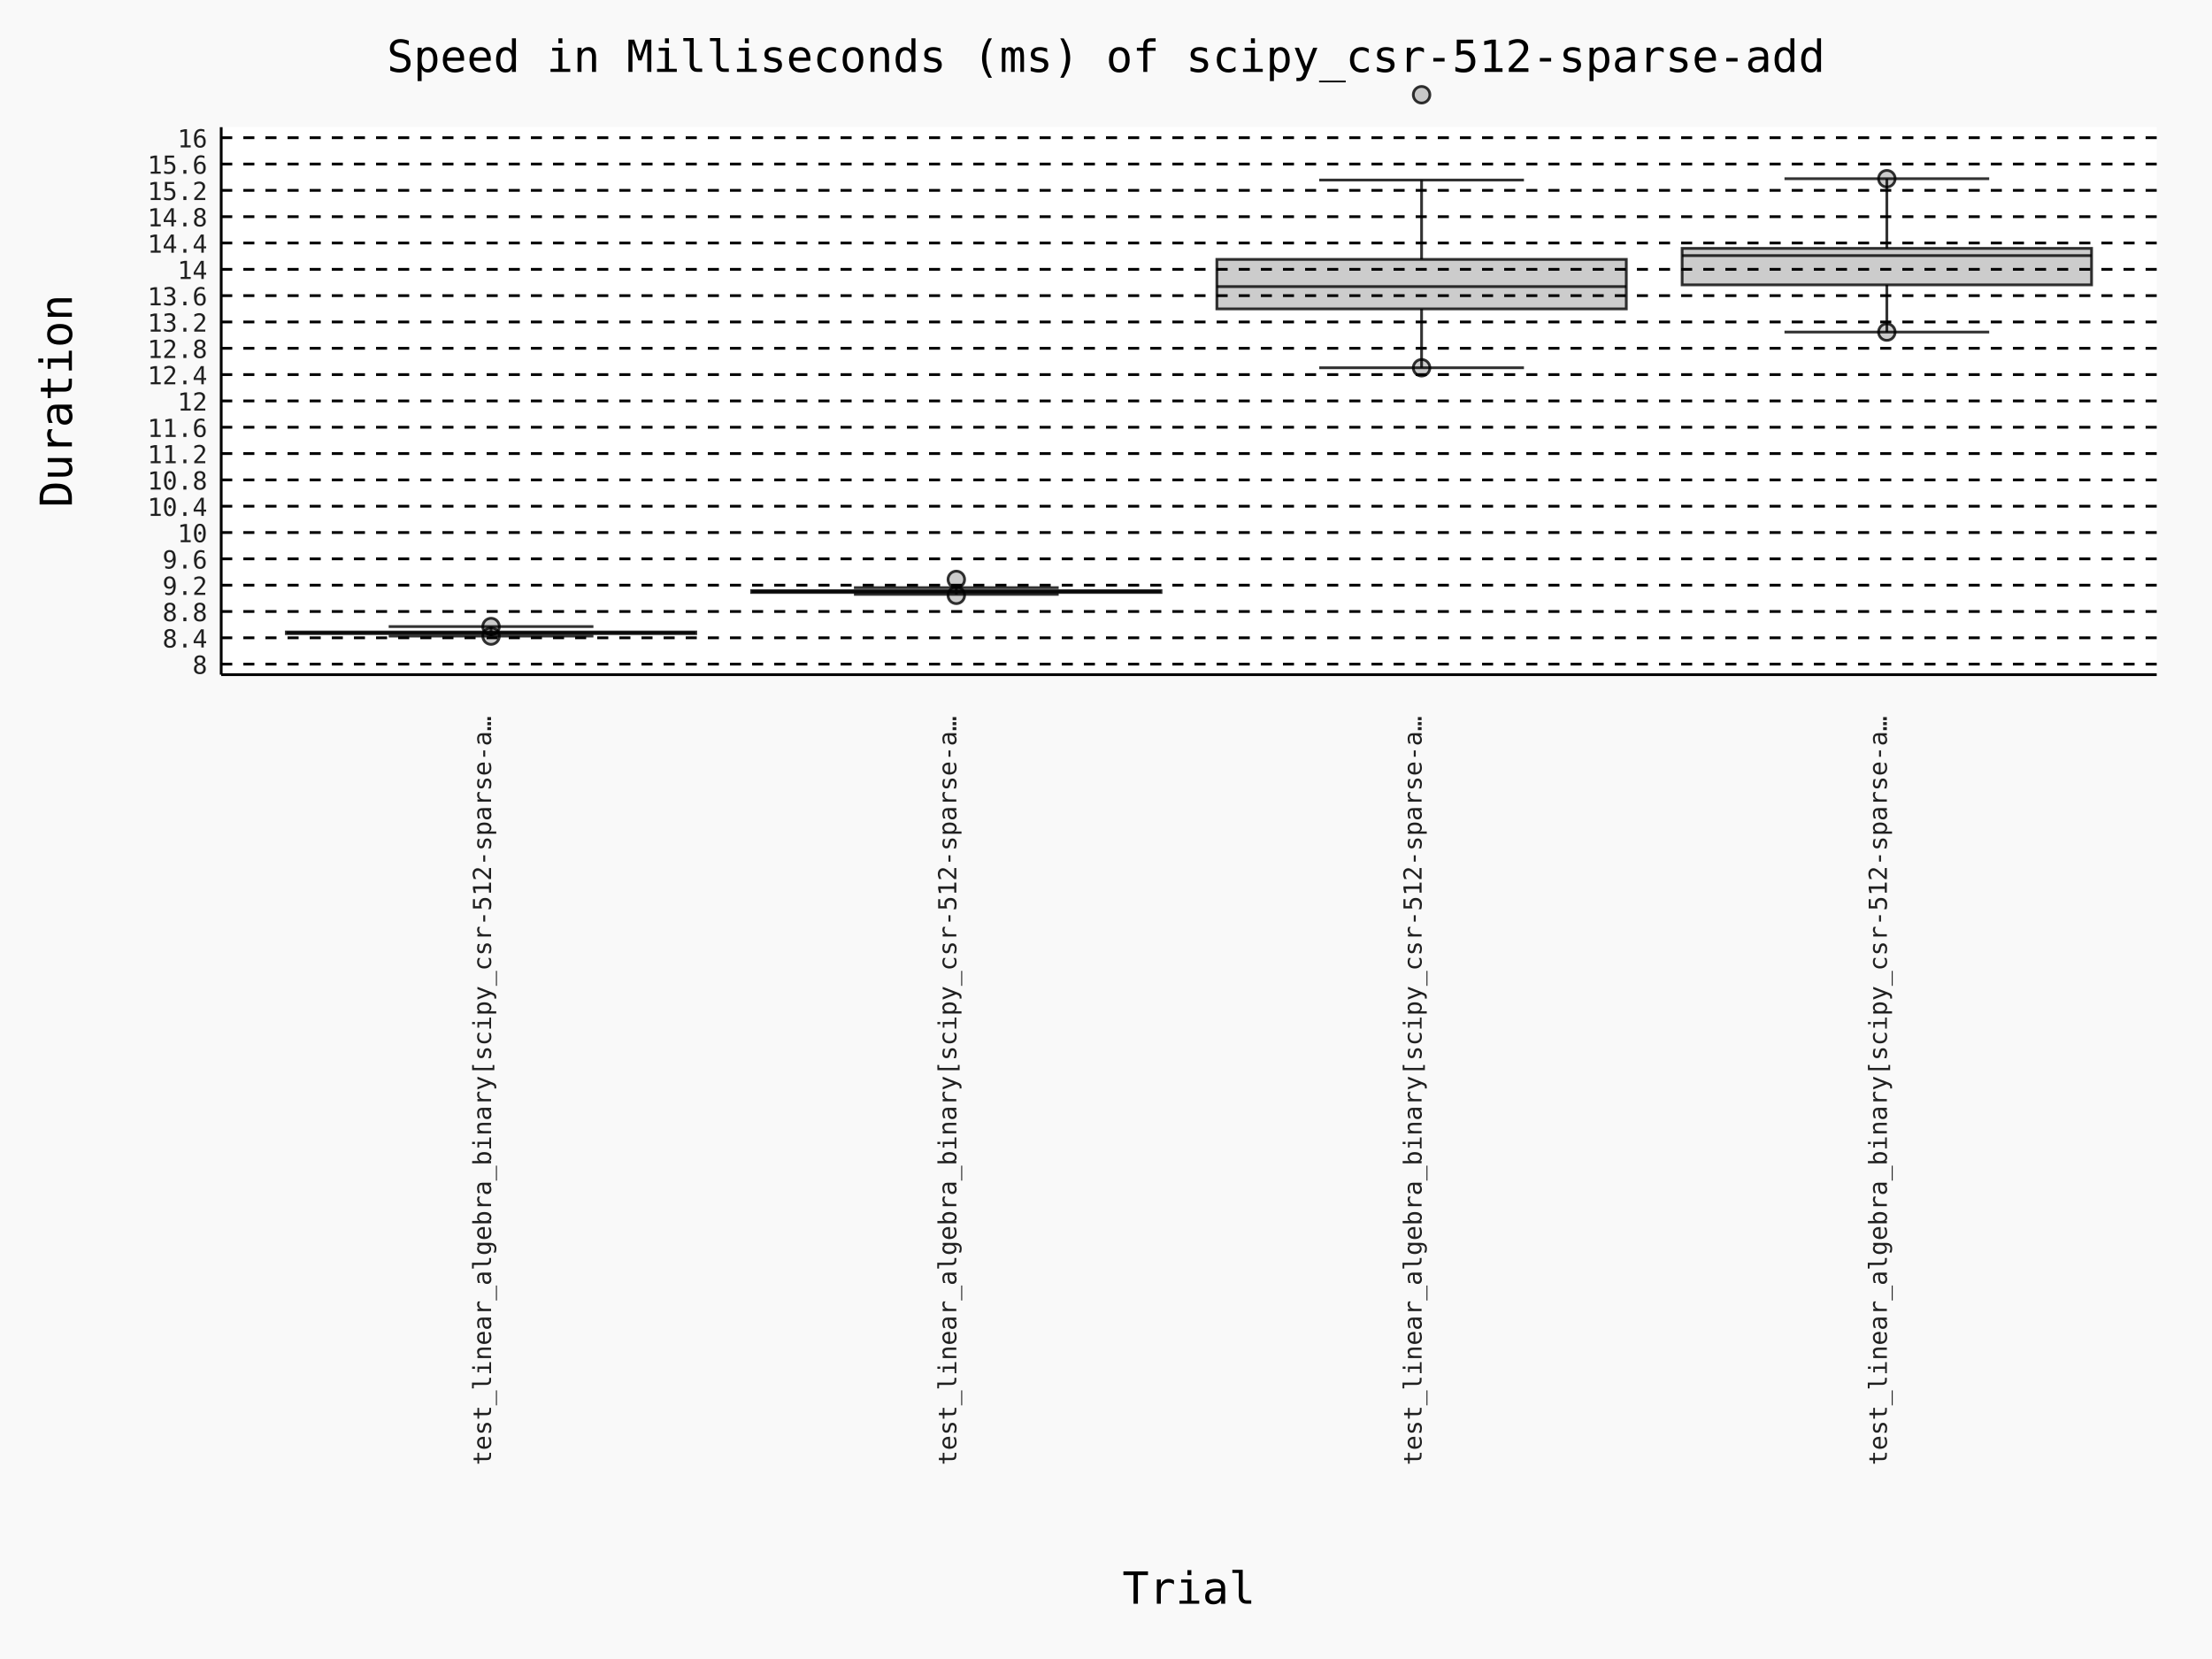
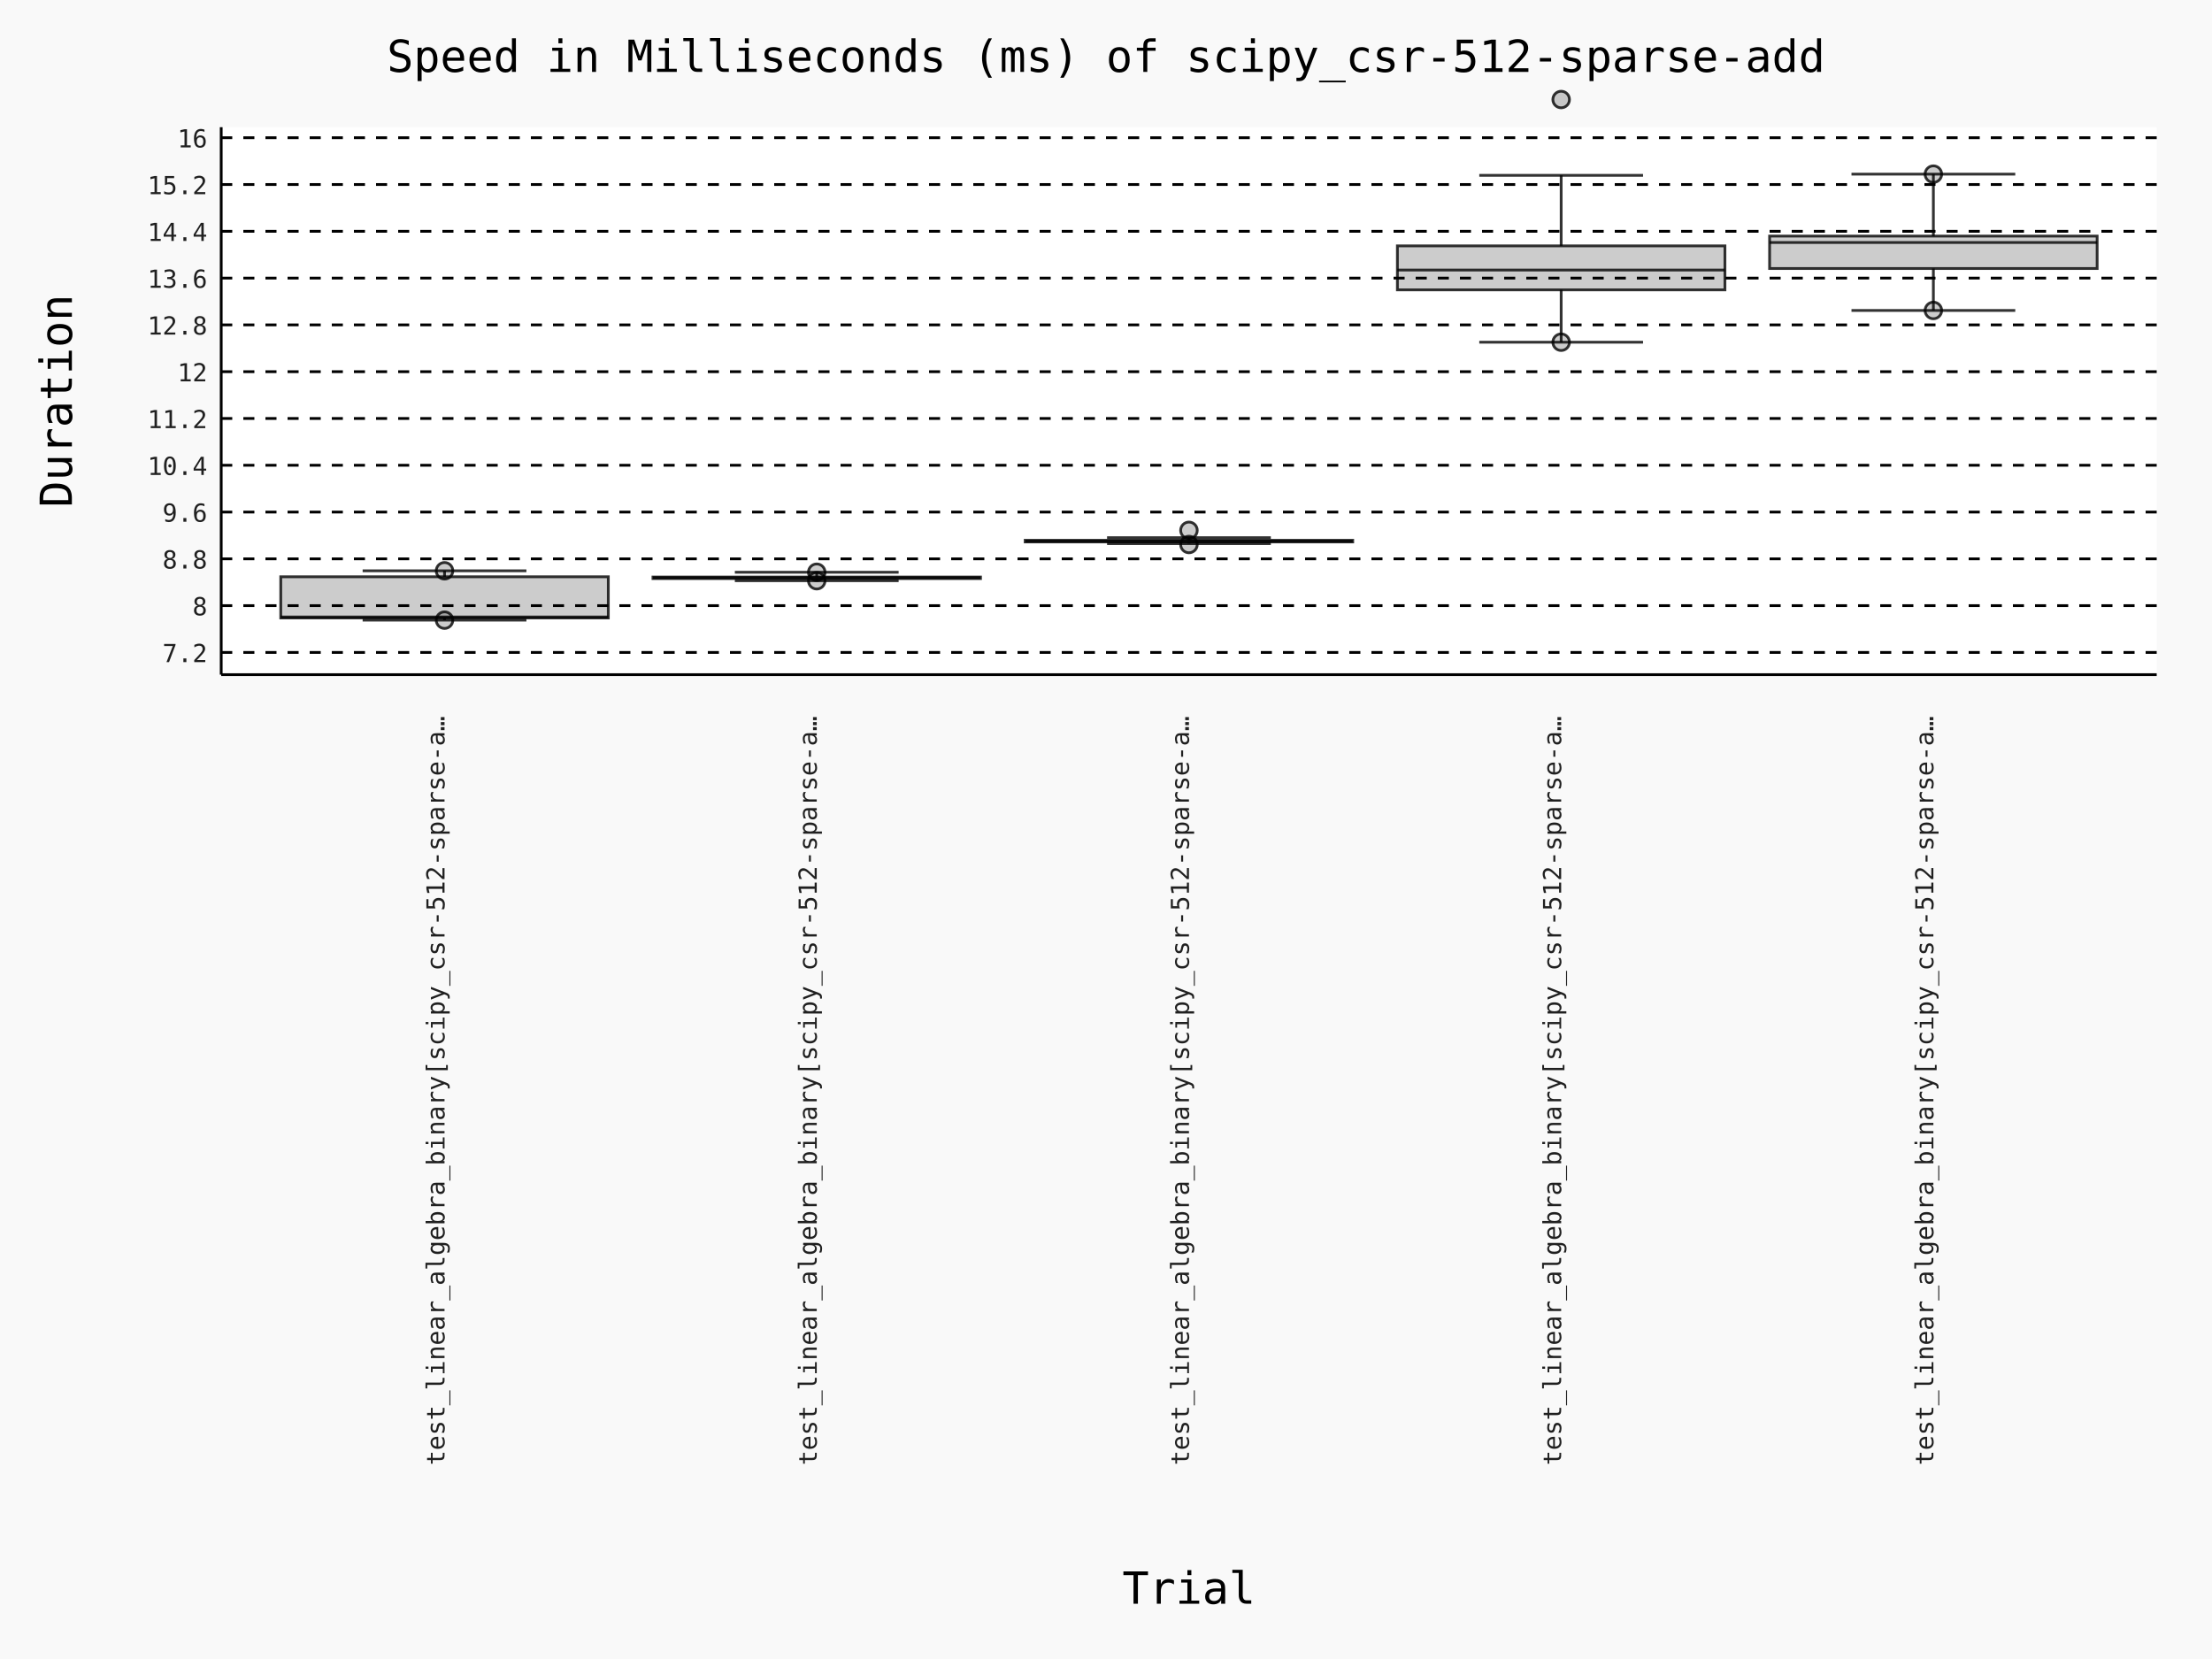
- <svg xmlns="http://www.w3.org/2000/svg" id="chart-f8f411fb-1384-45c8-a814-e34ab8e4dd42" class="pygal-chart" viewBox="0 0 800 600">
+ <svg xmlns="http://www.w3.org/2000/svg" id="chart-8b151b79-bc0b-4fd0-a811-919e80c7e509" class="pygal-chart" viewBox="0 0 800 600">
  <defs>
-     <style type="text/css">#chart-f8f411fb-1384-45c8-a814-e34ab8e4dd42{-webkit-user-select:none;-webkit-font-smoothing:antialiased;font-family:Consolas,"Deja Vu Sans Mono","Bitstream Vera Sans Mono","Courier New",monospace}#chart-f8f411fb-1384-45c8-a814-e34ab8e4dd42 .title{font-family:Consolas,"Deja Vu Sans Mono","Bitstream Vera Sans Mono","Courier New",monospace;font-size:16px}#chart-f8f411fb-1384-45c8-a814-e34ab8e4dd42 .legends .legend text{font-family:Consolas,"Deja Vu Sans Mono","Bitstream Vera Sans Mono","Courier New",monospace;font-size:14px}#chart-f8f411fb-1384-45c8-a814-e34ab8e4dd42 .axis text{font-family:Consolas,"Deja Vu Sans Mono","Bitstream Vera Sans Mono","Courier New",monospace;font-size:10px}#chart-f8f411fb-1384-45c8-a814-e34ab8e4dd42 .axis text.major{font-family:Consolas,"Deja Vu Sans Mono","Bitstream Vera Sans Mono","Courier New",monospace;font-size:10px}#chart-f8f411fb-1384-45c8-a814-e34ab8e4dd42 .text-overlay text.value{font-family:Consolas,"Deja Vu Sans Mono","Bitstream Vera Sans Mono","Courier New",monospace;font-size:16px}#chart-f8f411fb-1384-45c8-a814-e34ab8e4dd42 .text-overlay text.label{font-family:Consolas,"Deja Vu Sans Mono","Bitstream Vera Sans Mono","Courier New",monospace;font-size:10px}#chart-f8f411fb-1384-45c8-a814-e34ab8e4dd42 .tooltip{font-family:Consolas,"Deja Vu Sans Mono","Bitstream Vera Sans Mono","Courier New",monospace;font-size:14px}#chart-f8f411fb-1384-45c8-a814-e34ab8e4dd42 text.no_data{font-family:Consolas,"Deja Vu Sans Mono","Bitstream Vera Sans Mono","Courier New",monospace;font-size:64px}
- #chart-f8f411fb-1384-45c8-a814-e34ab8e4dd42{background-color:rgba(249,249,249,1)}#chart-f8f411fb-1384-45c8-a814-e34ab8e4dd42 path,#chart-f8f411fb-1384-45c8-a814-e34ab8e4dd42 line,#chart-f8f411fb-1384-45c8-a814-e34ab8e4dd42 rect,#chart-f8f411fb-1384-45c8-a814-e34ab8e4dd42 circle{-webkit-transition:150ms;-moz-transition:150ms;transition:150ms}#chart-f8f411fb-1384-45c8-a814-e34ab8e4dd42 .graph &gt; .background{fill:rgba(249,249,249,1)}#chart-f8f411fb-1384-45c8-a814-e34ab8e4dd42 .plot &gt; .background{fill:rgba(255,255,255,1)}#chart-f8f411fb-1384-45c8-a814-e34ab8e4dd42 .graph{fill:rgba(0,0,0,.87)}#chart-f8f411fb-1384-45c8-a814-e34ab8e4dd42 text.no_data{fill:rgba(0,0,0,1)}#chart-f8f411fb-1384-45c8-a814-e34ab8e4dd42 .title{fill:rgba(0,0,0,1)}#chart-f8f411fb-1384-45c8-a814-e34ab8e4dd42 .legends .legend text{fill:rgba(0,0,0,.87)}#chart-f8f411fb-1384-45c8-a814-e34ab8e4dd42 .legends .legend:hover text{fill:rgba(0,0,0,1)}#chart-f8f411fb-1384-45c8-a814-e34ab8e4dd42 .axis .line{stroke:rgba(0,0,0,1)}#chart-f8f411fb-1384-45c8-a814-e34ab8e4dd42 .axis .guide.line{stroke:rgba(0,0,0,.54)}#chart-f8f411fb-1384-45c8-a814-e34ab8e4dd42 .axis .major.line{stroke:rgba(0,0,0,.87)}#chart-f8f411fb-1384-45c8-a814-e34ab8e4dd42 .axis text.major{fill:rgba(0,0,0,1)}#chart-f8f411fb-1384-45c8-a814-e34ab8e4dd42 .axis.y .guides:hover .guide.line,#chart-f8f411fb-1384-45c8-a814-e34ab8e4dd42 .line-graph .axis.x .guides:hover .guide.line,#chart-f8f411fb-1384-45c8-a814-e34ab8e4dd42 .stackedline-graph .axis.x .guides:hover .guide.line,#chart-f8f411fb-1384-45c8-a814-e34ab8e4dd42 .xy-graph .axis.x .guides:hover .guide.line{stroke:rgba(0,0,0,1)}#chart-f8f411fb-1384-45c8-a814-e34ab8e4dd42 .axis .guides:hover text{fill:rgba(0,0,0,1)}#chart-f8f411fb-1384-45c8-a814-e34ab8e4dd42 .reactive{fill-opacity:.7;stroke-opacity:.8;stroke-width:1}#chart-f8f411fb-1384-45c8-a814-e34ab8e4dd42 .ci{stroke:rgba(0,0,0,.87)}#chart-f8f411fb-1384-45c8-a814-e34ab8e4dd42 .reactive.active,#chart-f8f411fb-1384-45c8-a814-e34ab8e4dd42 .active .reactive{fill-opacity:.8;stroke-opacity:.9;stroke-width:4}#chart-f8f411fb-1384-45c8-a814-e34ab8e4dd42 .ci .reactive.active{stroke-width:1.5}#chart-f8f411fb-1384-45c8-a814-e34ab8e4dd42 .series text{fill:rgba(0,0,0,1)}#chart-f8f411fb-1384-45c8-a814-e34ab8e4dd42 .tooltip rect{fill:rgba(255,255,255,1);stroke:rgba(0,0,0,1);-webkit-transition:opacity 150ms;-moz-transition:opacity 150ms;transition:opacity 150ms}#chart-f8f411fb-1384-45c8-a814-e34ab8e4dd42 .tooltip .label{fill:rgba(0,0,0,.87)}#chart-f8f411fb-1384-45c8-a814-e34ab8e4dd42 .tooltip .label{fill:rgba(0,0,0,.87)}#chart-f8f411fb-1384-45c8-a814-e34ab8e4dd42 .tooltip .legend{font-size:.8em;fill:rgba(0,0,0,.54)}#chart-f8f411fb-1384-45c8-a814-e34ab8e4dd42 .tooltip .x_label{font-size:.6em;fill:rgba(0,0,0,1)}#chart-f8f411fb-1384-45c8-a814-e34ab8e4dd42 .tooltip .xlink{font-size:.5em;text-decoration:underline}#chart-f8f411fb-1384-45c8-a814-e34ab8e4dd42 .tooltip .value{font-size:1.5em}#chart-f8f411fb-1384-45c8-a814-e34ab8e4dd42 .bound{font-size:.5em}#chart-f8f411fb-1384-45c8-a814-e34ab8e4dd42 .max-value{font-size:.75em;fill:rgba(0,0,0,.54)}#chart-f8f411fb-1384-45c8-a814-e34ab8e4dd42 .map-element{fill:rgba(255,255,255,1);stroke:rgba(0,0,0,.54) !important}#chart-f8f411fb-1384-45c8-a814-e34ab8e4dd42 .map-element .reactive{fill-opacity:inherit;stroke-opacity:inherit}#chart-f8f411fb-1384-45c8-a814-e34ab8e4dd42 .color-0,#chart-f8f411fb-1384-45c8-a814-e34ab8e4dd42 .color-0 a:visited{stroke:#000000;fill:#000000}#chart-f8f411fb-1384-45c8-a814-e34ab8e4dd42 .color-1,#chart-f8f411fb-1384-45c8-a814-e34ab8e4dd42 .color-1 a:visited{stroke:#000000;fill:#000000}#chart-f8f411fb-1384-45c8-a814-e34ab8e4dd42 .color-2,#chart-f8f411fb-1384-45c8-a814-e34ab8e4dd42 .color-2 a:visited{stroke:#000000;fill:#000000}#chart-f8f411fb-1384-45c8-a814-e34ab8e4dd42 .color-3,#chart-f8f411fb-1384-45c8-a814-e34ab8e4dd42 .color-3 a:visited{stroke:#000000;fill:#000000}#chart-f8f411fb-1384-45c8-a814-e34ab8e4dd42 .text-overlay .color-0 text{fill:white}#chart-f8f411fb-1384-45c8-a814-e34ab8e4dd42 .text-overlay .color-1 text{fill:white}#chart-f8f411fb-1384-45c8-a814-e34ab8e4dd42 .text-overlay .color-2 text{fill:white}#chart-f8f411fb-1384-45c8-a814-e34ab8e4dd42 .text-overlay .color-3 text{fill:white}
- #chart-f8f411fb-1384-45c8-a814-e34ab8e4dd42 text.no_data{text-anchor:middle}#chart-f8f411fb-1384-45c8-a814-e34ab8e4dd42 .guide.line{fill:none}#chart-f8f411fb-1384-45c8-a814-e34ab8e4dd42 .centered{text-anchor:middle}#chart-f8f411fb-1384-45c8-a814-e34ab8e4dd42 .title{text-anchor:middle}#chart-f8f411fb-1384-45c8-a814-e34ab8e4dd42 .legends .legend text{fill-opacity:1}#chart-f8f411fb-1384-45c8-a814-e34ab8e4dd42 .axis.x text{text-anchor:middle}#chart-f8f411fb-1384-45c8-a814-e34ab8e4dd42 .axis.x:not(.web) text[transform]{text-anchor:start}#chart-f8f411fb-1384-45c8-a814-e34ab8e4dd42 .axis.x:not(.web) text[transform].backwards{text-anchor:end}#chart-f8f411fb-1384-45c8-a814-e34ab8e4dd42 .axis.y text{text-anchor:end}#chart-f8f411fb-1384-45c8-a814-e34ab8e4dd42 .axis.y text[transform].backwards{text-anchor:start}#chart-f8f411fb-1384-45c8-a814-e34ab8e4dd42 .axis.y2 text{text-anchor:start}#chart-f8f411fb-1384-45c8-a814-e34ab8e4dd42 .axis.y2 text[transform].backwards{text-anchor:end}#chart-f8f411fb-1384-45c8-a814-e34ab8e4dd42 .axis .guide.line{stroke-dasharray:4,4;stroke:black}#chart-f8f411fb-1384-45c8-a814-e34ab8e4dd42 .axis .major.guide.line{stroke-dasharray:6,6;stroke:black}#chart-f8f411fb-1384-45c8-a814-e34ab8e4dd42 .horizontal .axis.y .guide.line,#chart-f8f411fb-1384-45c8-a814-e34ab8e4dd42 .horizontal .axis.y2 .guide.line,#chart-f8f411fb-1384-45c8-a814-e34ab8e4dd42 .vertical .axis.x .guide.line{opacity:0}#chart-f8f411fb-1384-45c8-a814-e34ab8e4dd42 .horizontal .axis.always_show .guide.line,#chart-f8f411fb-1384-45c8-a814-e34ab8e4dd42 .vertical .axis.always_show .guide.line{opacity:1 !important}#chart-f8f411fb-1384-45c8-a814-e34ab8e4dd42 .axis.y .guides:hover .guide.line,#chart-f8f411fb-1384-45c8-a814-e34ab8e4dd42 .axis.y2 .guides:hover .guide.line,#chart-f8f411fb-1384-45c8-a814-e34ab8e4dd42 .axis.x .guides:hover .guide.line{opacity:1}#chart-f8f411fb-1384-45c8-a814-e34ab8e4dd42 .axis .guides:hover text{opacity:1}#chart-f8f411fb-1384-45c8-a814-e34ab8e4dd42 .nofill{fill:none}#chart-f8f411fb-1384-45c8-a814-e34ab8e4dd42 .subtle-fill{fill-opacity:.2}#chart-f8f411fb-1384-45c8-a814-e34ab8e4dd42 .dot{stroke-width:1px;fill-opacity:1;stroke-opacity:1}#chart-f8f411fb-1384-45c8-a814-e34ab8e4dd42 .dot.active{stroke-width:5px}#chart-f8f411fb-1384-45c8-a814-e34ab8e4dd42 .dot.negative{fill:transparent}#chart-f8f411fb-1384-45c8-a814-e34ab8e4dd42 text,#chart-f8f411fb-1384-45c8-a814-e34ab8e4dd42 tspan{stroke:none !important}#chart-f8f411fb-1384-45c8-a814-e34ab8e4dd42 .series text.active{opacity:1}#chart-f8f411fb-1384-45c8-a814-e34ab8e4dd42 .tooltip rect{fill-opacity:.95;stroke-width:.5}#chart-f8f411fb-1384-45c8-a814-e34ab8e4dd42 .tooltip text{fill-opacity:1}#chart-f8f411fb-1384-45c8-a814-e34ab8e4dd42 .showable{visibility:hidden}#chart-f8f411fb-1384-45c8-a814-e34ab8e4dd42 .showable.shown{visibility:visible}#chart-f8f411fb-1384-45c8-a814-e34ab8e4dd42 .gauge-background{fill:rgba(229,229,229,1);stroke:none}#chart-f8f411fb-1384-45c8-a814-e34ab8e4dd42 .bg-lines{stroke:rgba(249,249,249,1);stroke-width:2px}
+     <style type="text/css">#chart-8b151b79-bc0b-4fd0-a811-919e80c7e509{-webkit-user-select:none;-webkit-font-smoothing:antialiased;font-family:Consolas,"Deja Vu Sans Mono","Bitstream Vera Sans Mono","Courier New",monospace}#chart-8b151b79-bc0b-4fd0-a811-919e80c7e509 .title{font-family:Consolas,"Deja Vu Sans Mono","Bitstream Vera Sans Mono","Courier New",monospace;font-size:16px}#chart-8b151b79-bc0b-4fd0-a811-919e80c7e509 .legends .legend text{font-family:Consolas,"Deja Vu Sans Mono","Bitstream Vera Sans Mono","Courier New",monospace;font-size:14px}#chart-8b151b79-bc0b-4fd0-a811-919e80c7e509 .axis text{font-family:Consolas,"Deja Vu Sans Mono","Bitstream Vera Sans Mono","Courier New",monospace;font-size:10px}#chart-8b151b79-bc0b-4fd0-a811-919e80c7e509 .axis text.major{font-family:Consolas,"Deja Vu Sans Mono","Bitstream Vera Sans Mono","Courier New",monospace;font-size:10px}#chart-8b151b79-bc0b-4fd0-a811-919e80c7e509 .text-overlay text.value{font-family:Consolas,"Deja Vu Sans Mono","Bitstream Vera Sans Mono","Courier New",monospace;font-size:16px}#chart-8b151b79-bc0b-4fd0-a811-919e80c7e509 .text-overlay text.label{font-family:Consolas,"Deja Vu Sans Mono","Bitstream Vera Sans Mono","Courier New",monospace;font-size:10px}#chart-8b151b79-bc0b-4fd0-a811-919e80c7e509 .tooltip{font-family:Consolas,"Deja Vu Sans Mono","Bitstream Vera Sans Mono","Courier New",monospace;font-size:14px}#chart-8b151b79-bc0b-4fd0-a811-919e80c7e509 text.no_data{font-family:Consolas,"Deja Vu Sans Mono","Bitstream Vera Sans Mono","Courier New",monospace;font-size:64px}
+ #chart-8b151b79-bc0b-4fd0-a811-919e80c7e509{background-color:rgba(249,249,249,1)}#chart-8b151b79-bc0b-4fd0-a811-919e80c7e509 path,#chart-8b151b79-bc0b-4fd0-a811-919e80c7e509 line,#chart-8b151b79-bc0b-4fd0-a811-919e80c7e509 rect,#chart-8b151b79-bc0b-4fd0-a811-919e80c7e509 circle{-webkit-transition:150ms;-moz-transition:150ms;transition:150ms}#chart-8b151b79-bc0b-4fd0-a811-919e80c7e509 .graph &gt; .background{fill:rgba(249,249,249,1)}#chart-8b151b79-bc0b-4fd0-a811-919e80c7e509 .plot &gt; .background{fill:rgba(255,255,255,1)}#chart-8b151b79-bc0b-4fd0-a811-919e80c7e509 .graph{fill:rgba(0,0,0,.87)}#chart-8b151b79-bc0b-4fd0-a811-919e80c7e509 text.no_data{fill:rgba(0,0,0,1)}#chart-8b151b79-bc0b-4fd0-a811-919e80c7e509 .title{fill:rgba(0,0,0,1)}#chart-8b151b79-bc0b-4fd0-a811-919e80c7e509 .legends .legend text{fill:rgba(0,0,0,.87)}#chart-8b151b79-bc0b-4fd0-a811-919e80c7e509 .legends .legend:hover text{fill:rgba(0,0,0,1)}#chart-8b151b79-bc0b-4fd0-a811-919e80c7e509 .axis .line{stroke:rgba(0,0,0,1)}#chart-8b151b79-bc0b-4fd0-a811-919e80c7e509 .axis .guide.line{stroke:rgba(0,0,0,.54)}#chart-8b151b79-bc0b-4fd0-a811-919e80c7e509 .axis .major.line{stroke:rgba(0,0,0,.87)}#chart-8b151b79-bc0b-4fd0-a811-919e80c7e509 .axis text.major{fill:rgba(0,0,0,1)}#chart-8b151b79-bc0b-4fd0-a811-919e80c7e509 .axis.y .guides:hover .guide.line,#chart-8b151b79-bc0b-4fd0-a811-919e80c7e509 .line-graph .axis.x .guides:hover .guide.line,#chart-8b151b79-bc0b-4fd0-a811-919e80c7e509 .stackedline-graph .axis.x .guides:hover .guide.line,#chart-8b151b79-bc0b-4fd0-a811-919e80c7e509 .xy-graph .axis.x .guides:hover .guide.line{stroke:rgba(0,0,0,1)}#chart-8b151b79-bc0b-4fd0-a811-919e80c7e509 .axis .guides:hover text{fill:rgba(0,0,0,1)}#chart-8b151b79-bc0b-4fd0-a811-919e80c7e509 .reactive{fill-opacity:.7;stroke-opacity:.8;stroke-width:1}#chart-8b151b79-bc0b-4fd0-a811-919e80c7e509 .ci{stroke:rgba(0,0,0,.87)}#chart-8b151b79-bc0b-4fd0-a811-919e80c7e509 .reactive.active,#chart-8b151b79-bc0b-4fd0-a811-919e80c7e509 .active .reactive{fill-opacity:.8;stroke-opacity:.9;stroke-width:4}#chart-8b151b79-bc0b-4fd0-a811-919e80c7e509 .ci .reactive.active{stroke-width:1.5}#chart-8b151b79-bc0b-4fd0-a811-919e80c7e509 .series text{fill:rgba(0,0,0,1)}#chart-8b151b79-bc0b-4fd0-a811-919e80c7e509 .tooltip rect{fill:rgba(255,255,255,1);stroke:rgba(0,0,0,1);-webkit-transition:opacity 150ms;-moz-transition:opacity 150ms;transition:opacity 150ms}#chart-8b151b79-bc0b-4fd0-a811-919e80c7e509 .tooltip .label{fill:rgba(0,0,0,.87)}#chart-8b151b79-bc0b-4fd0-a811-919e80c7e509 .tooltip .label{fill:rgba(0,0,0,.87)}#chart-8b151b79-bc0b-4fd0-a811-919e80c7e509 .tooltip .legend{font-size:.8em;fill:rgba(0,0,0,.54)}#chart-8b151b79-bc0b-4fd0-a811-919e80c7e509 .tooltip .x_label{font-size:.6em;fill:rgba(0,0,0,1)}#chart-8b151b79-bc0b-4fd0-a811-919e80c7e509 .tooltip .xlink{font-size:.5em;text-decoration:underline}#chart-8b151b79-bc0b-4fd0-a811-919e80c7e509 .tooltip .value{font-size:1.5em}#chart-8b151b79-bc0b-4fd0-a811-919e80c7e509 .bound{font-size:.5em}#chart-8b151b79-bc0b-4fd0-a811-919e80c7e509 .max-value{font-size:.75em;fill:rgba(0,0,0,.54)}#chart-8b151b79-bc0b-4fd0-a811-919e80c7e509 .map-element{fill:rgba(255,255,255,1);stroke:rgba(0,0,0,.54) !important}#chart-8b151b79-bc0b-4fd0-a811-919e80c7e509 .map-element .reactive{fill-opacity:inherit;stroke-opacity:inherit}#chart-8b151b79-bc0b-4fd0-a811-919e80c7e509 .color-0,#chart-8b151b79-bc0b-4fd0-a811-919e80c7e509 .color-0 a:visited{stroke:#000000;fill:#000000}#chart-8b151b79-bc0b-4fd0-a811-919e80c7e509 .color-1,#chart-8b151b79-bc0b-4fd0-a811-919e80c7e509 .color-1 a:visited{stroke:#000000;fill:#000000}#chart-8b151b79-bc0b-4fd0-a811-919e80c7e509 .color-2,#chart-8b151b79-bc0b-4fd0-a811-919e80c7e509 .color-2 a:visited{stroke:#000000;fill:#000000}#chart-8b151b79-bc0b-4fd0-a811-919e80c7e509 .color-3,#chart-8b151b79-bc0b-4fd0-a811-919e80c7e509 .color-3 a:visited{stroke:#000000;fill:#000000}#chart-8b151b79-bc0b-4fd0-a811-919e80c7e509 .color-4,#chart-8b151b79-bc0b-4fd0-a811-919e80c7e509 .color-4 a:visited{stroke:#000000;fill:#000000}#chart-8b151b79-bc0b-4fd0-a811-919e80c7e509 .text-overlay .color-0 text{fill:white}#chart-8b151b79-bc0b-4fd0-a811-919e80c7e509 .text-overlay .color-1 text{fill:white}#chart-8b151b79-bc0b-4fd0-a811-919e80c7e509 .text-overlay .color-2 text{fill:white}#chart-8b151b79-bc0b-4fd0-a811-919e80c7e509 .text-overlay .color-3 text{fill:white}#chart-8b151b79-bc0b-4fd0-a811-919e80c7e509 .text-overlay .color-4 text{fill:white}
+ #chart-8b151b79-bc0b-4fd0-a811-919e80c7e509 text.no_data{text-anchor:middle}#chart-8b151b79-bc0b-4fd0-a811-919e80c7e509 .guide.line{fill:none}#chart-8b151b79-bc0b-4fd0-a811-919e80c7e509 .centered{text-anchor:middle}#chart-8b151b79-bc0b-4fd0-a811-919e80c7e509 .title{text-anchor:middle}#chart-8b151b79-bc0b-4fd0-a811-919e80c7e509 .legends .legend text{fill-opacity:1}#chart-8b151b79-bc0b-4fd0-a811-919e80c7e509 .axis.x text{text-anchor:middle}#chart-8b151b79-bc0b-4fd0-a811-919e80c7e509 .axis.x:not(.web) text[transform]{text-anchor:start}#chart-8b151b79-bc0b-4fd0-a811-919e80c7e509 .axis.x:not(.web) text[transform].backwards{text-anchor:end}#chart-8b151b79-bc0b-4fd0-a811-919e80c7e509 .axis.y text{text-anchor:end}#chart-8b151b79-bc0b-4fd0-a811-919e80c7e509 .axis.y text[transform].backwards{text-anchor:start}#chart-8b151b79-bc0b-4fd0-a811-919e80c7e509 .axis.y2 text{text-anchor:start}#chart-8b151b79-bc0b-4fd0-a811-919e80c7e509 .axis.y2 text[transform].backwards{text-anchor:end}#chart-8b151b79-bc0b-4fd0-a811-919e80c7e509 .axis .guide.line{stroke-dasharray:4,4;stroke:black}#chart-8b151b79-bc0b-4fd0-a811-919e80c7e509 .axis .major.guide.line{stroke-dasharray:6,6;stroke:black}#chart-8b151b79-bc0b-4fd0-a811-919e80c7e509 .horizontal .axis.y .guide.line,#chart-8b151b79-bc0b-4fd0-a811-919e80c7e509 .horizontal .axis.y2 .guide.line,#chart-8b151b79-bc0b-4fd0-a811-919e80c7e509 .vertical .axis.x .guide.line{opacity:0}#chart-8b151b79-bc0b-4fd0-a811-919e80c7e509 .horizontal .axis.always_show .guide.line,#chart-8b151b79-bc0b-4fd0-a811-919e80c7e509 .vertical .axis.always_show .guide.line{opacity:1 !important}#chart-8b151b79-bc0b-4fd0-a811-919e80c7e509 .axis.y .guides:hover .guide.line,#chart-8b151b79-bc0b-4fd0-a811-919e80c7e509 .axis.y2 .guides:hover .guide.line,#chart-8b151b79-bc0b-4fd0-a811-919e80c7e509 .axis.x .guides:hover .guide.line{opacity:1}#chart-8b151b79-bc0b-4fd0-a811-919e80c7e509 .axis .guides:hover text{opacity:1}#chart-8b151b79-bc0b-4fd0-a811-919e80c7e509 .nofill{fill:none}#chart-8b151b79-bc0b-4fd0-a811-919e80c7e509 .subtle-fill{fill-opacity:.2}#chart-8b151b79-bc0b-4fd0-a811-919e80c7e509 .dot{stroke-width:1px;fill-opacity:1;stroke-opacity:1}#chart-8b151b79-bc0b-4fd0-a811-919e80c7e509 .dot.active{stroke-width:5px}#chart-8b151b79-bc0b-4fd0-a811-919e80c7e509 .dot.negative{fill:transparent}#chart-8b151b79-bc0b-4fd0-a811-919e80c7e509 text,#chart-8b151b79-bc0b-4fd0-a811-919e80c7e509 tspan{stroke:none !important}#chart-8b151b79-bc0b-4fd0-a811-919e80c7e509 .series text.active{opacity:1}#chart-8b151b79-bc0b-4fd0-a811-919e80c7e509 .tooltip rect{fill-opacity:.95;stroke-width:.5}#chart-8b151b79-bc0b-4fd0-a811-919e80c7e509 .tooltip text{fill-opacity:1}#chart-8b151b79-bc0b-4fd0-a811-919e80c7e509 .showable{visibility:hidden}#chart-8b151b79-bc0b-4fd0-a811-919e80c7e509 .showable.shown{visibility:visible}#chart-8b151b79-bc0b-4fd0-a811-919e80c7e509 .gauge-background{fill:rgba(229,229,229,1);stroke:none}#chart-8b151b79-bc0b-4fd0-a811-919e80c7e509 .bg-lines{stroke:rgba(249,249,249,1);stroke-width:2px}
.tooltip .value{font-size:1em !important}.axis text{font-size:9px !important}</style>
  </defs>
  <g class="graph custombox-graph vertical">
    <rect x="0" y="0" width="800" height="600" class="background" />
    <g transform="translate(80, 46)" class="plot">
      <rect x="0" y="0" width="700.0" height="198.0" class="background" />
      <g class="axis y always_show">
        <path d="M0 198 h700" class="line" />
        <g class="guides">
-           <path d="M0 194.192 h700" class="guide line" />
-           <text x="-5" y="197.692" class="">8</text>
+           <path d="M0 189.962 h700" class="guide line" />
+           <text x="-5" y="193.462" class="">7.2</text>
        </g>
        <g class="guides">
-           <path d="M0 184.673 h700" class="guide line" />
-           <text x="-5" y="188.173" class="">8.4</text>
-         </g>
-         <g class="guides">
-           <path d="M0 175.154 h700" class="guide line" />
-           <text x="-5" y="178.654" class="">8.8</text>
-         </g>
-         <g class="guides">
-           <path d="M0 165.635 h700" class="guide line" />
-           <text x="-5" y="169.135" class="">9.2</text>
+           <path d="M0 173.038 h700" class="guide line" />
+           <text x="-5" y="176.538" class="">8</text>
        </g>
        <g class="guides">
          <path d="M0 156.115 h700" class="guide line" />
-           <text x="-5" y="159.615" class="">9.6</text>
+           <text x="-5" y="159.615" class="">8.8</text>
        </g>
        <g class="guides">
-           <path d="M0 146.596 h700" class="guide line" />
-           <text x="-5" y="150.096" class="">10</text>
+           <path d="M0 139.192 h700" class="guide line" />
+           <text x="-5" y="142.692" class="">9.6</text>
        </g>
        <g class="guides">
-           <path d="M0 137.077 h700" class="guide line" />
-           <text x="-5" y="140.577" class="">10.4</text>
+           <path d="M0 122.269 h700" class="guide line" />
+           <text x="-5" y="125.769" class="">10.4</text>
        </g>
        <g class="guides">
-           <path d="M0 127.558 h700" class="guide line" />
-           <text x="-5" y="131.058" class="">10.8</text>
+           <path d="M0 105.346 h700" class="guide line" />
+           <text x="-5" y="108.846" class="">11.2</text>
        </g>
        <g class="guides">
-           <path d="M0 118.038 h700" class="guide line" />
-           <text x="-5" y="121.538" class="">11.2</text>
+           <path d="M0 88.423 h700" class="guide line" />
+           <text x="-5" y="91.923" class="">12</text>
        </g>
        <g class="guides">
-           <path d="M0 108.519 h700" class="guide line" />
-           <text x="-5" y="112.019" class="">11.6</text>
+           <path d="M0 71.5 h700" class="guide line" />
+           <text x="-5" y="75" class="">12.8</text>
        </g>
        <g class="guides">
-           <path d="M0 99 h700" class="guide line" />
-           <text x="-5" y="102.5" class="">12</text>
+           <path d="M0 54.577 h700" class="guide line" />
+           <text x="-5" y="58.077" class="">13.6</text>
        </g>
        <g class="guides">
-           <path d="M0 89.481 h700" class="guide line" />
-           <text x="-5" y="92.981" class="">12.4</text>
+           <path d="M0 37.654 h700" class="guide line" />
+           <text x="-5" y="41.154" class="">14.4</text>
        </g>
        <g class="guides">
-           <path d="M0 79.962 h700" class="guide line" />
-           <text x="-5" y="83.462" class="">12.8</text>
-         </g>
-         <g class="guides">
-           <path d="M0 70.442 h700" class="guide line" />
-           <text x="-5" y="73.942" class="">13.2</text>
-         </g>
-         <g class="guides">
-           <path d="M0 60.923 h700" class="guide line" />
-           <text x="-5" y="64.423" class="">13.6</text>
-         </g>
-         <g class="guides">
-           <path d="M0 51.404 h700" class="guide line" />
-           <text x="-5" y="54.904" class="">14</text>
-         </g>
-         <g class="guides">
-           <path d="M0 41.885 h700" class="guide line" />
-           <text x="-5" y="45.385" class="">14.4</text>
-         </g>
-         <g class="guides">
-           <path d="M0 32.365 h700" class="guide line" />
-           <text x="-5" y="35.865" class="">14.8</text>
-         </g>
-         <g class="guides">
-           <path d="M0 22.846 h700" class="guide line" />
-           <text x="-5" y="26.346" class="">15.2</text>
-         </g>
-         <g class="guides">
-           <path d="M0 13.327 h700" class="guide line" />
-           <text x="-5" y="16.827" class="">15.6</text>
+           <path d="M0 20.731 h700" class="guide line" />
+           <text x="-5" y="24.231" class="">15.2</text>
        </g>
        <g class="guides">
          <path d="M0 3.808 h700" class="guide line" />
          <text x="-5" y="7.308" class="">16</text>
        </g>
      </g>
      <g class="axis x">
        <path d="M0 0 v198" class="line" />
        <g class="guides">
-           <path d="M97.596 0 v198" class="guide line" />
-           <text x="97.596" y="213.0" class="backwards" transform="rotate(270 97.59615 213)">test_linear_algebra_binary[scipy_csr-512-sparse-a…</text>
+           <path d="M80.769 0 v198" class="guide line" />
+           <text x="80.769" y="213.0" class="backwards" transform="rotate(270 80.76923 213)">test_linear_algebra_binary[scipy_csr-512-sparse-a…</text>
        </g>
        <g class="guides">
-           <path d="M265.865 0 v198" class="guide line" />
-           <text x="265.865" y="213.0" class="backwards" transform="rotate(270 265.8654 213)">test_linear_algebra_binary[scipy_csr-512-sparse-a…</text>
+           <path d="M215.385 0 v198" class="guide line" />
+           <text x="215.385" y="213.0" class="backwards" transform="rotate(270 215.3846 213)">test_linear_algebra_binary[scipy_csr-512-sparse-a…</text>
        </g>
        <g class="guides">
-           <path d="M434.135 0 v198" class="guide line" />
-           <text x="434.135" y="213.0" class="backwards" transform="rotate(270 434.1346 213)">test_linear_algebra_binary[scipy_csr-512-sparse-a…</text>
+           <path d="M350 0 v198" class="guide line" />
+           <text x="350.0" y="213.0" class="backwards" transform="rotate(270 350 213)">test_linear_algebra_binary[scipy_csr-512-sparse-a…</text>
        </g>
        <g class="guides">
-           <path d="M602.404 0 v198" class="guide line" />
-           <text x="602.404" y="213.0" class="backwards" transform="rotate(270 602.4038 213)">test_linear_algebra_binary[scipy_csr-512-sparse-a…</text>
+           <path d="M484.615 0 v198" class="guide line" />
+           <text x="484.615" y="213.0" class="backwards" transform="rotate(270 484.6154 213)">test_linear_algebra_binary[scipy_csr-512-sparse-a…</text>
+         </g>
+         <g class="guides">
+           <path d="M619.231 0 v198" class="guide line" />
+           <text x="619.231" y="213.0" class="backwards" transform="rotate(270 619.2308 213)">test_linear_algebra_binary[scipy_csr-512-sparse-a…</text>
        </g>
      </g>
      <g class="series serie-0 color-0">
        <g class="boxes">
          <g class="box">
-             <path stroke-width="3" d="M60.577 184.051 L134.615 184.051" class="reactive tooltip-trigger" />
-             <path stroke-width="3" d="M23.558 182.84 L171.635 182.84" class="reactive tooltip-trigger" />
-             <path stroke-width="3" d="M60.577 180.605 L134.615 180.605" class="reactive tooltip-trigger" />
-             <path stroke-width="2" d="M97.596 184.051 L97.596 183.169" class="reactive tooltip-trigger" />
-             <path stroke-width="2" d="M97.596 180.605 L97.596 182.56" class="reactive tooltip-trigger" />
-             <rect x="23.558" y="182.56" height="0.609" width="148.077" class="subtle-fill reactive tooltip-trigger" />
-             <circle cx="97.596" cy="184.051" r="3" class="subtle-fill reactive tooltip-trigger" />
-             <circle cx="97.596" cy="180.605" r="3" class="subtle-fill reactive tooltip-trigger" />
+             <path stroke-width="3" d="M51.154 178.281 L110.385 178.281" class="reactive tooltip-trigger" />
+             <path stroke-width="3" d="M21.538 177.141 L140 177.141" class="reactive tooltip-trigger" />
+             <path stroke-width="3" d="M51.154 160.438 L110.385 160.438" class="reactive tooltip-trigger" />
+             <path stroke-width="2" d="M80.769 178.281 L80.769 177.49" class="reactive tooltip-trigger" />
+             <path stroke-width="2" d="M80.769 160.438 L80.769 162.599" class="reactive tooltip-trigger" />
+             <rect x="21.538" y="162.599" height="14.891" width="118.462" class="subtle-fill reactive tooltip-trigger" />
+             <circle cx="80.769" cy="178.281" r="3" class="subtle-fill reactive tooltip-trigger" />
+             <circle cx="80.769" cy="160.438" r="3" class="subtle-fill reactive tooltip-trigger" />
          </g>
        </g>
      </g>
      <g class="series serie-1 color-1">
        <g class="boxes">
          <g class="box">
-             <path stroke-width="3" d="M228.846 168.964 L302.885 168.964" class="reactive tooltip-trigger" />
-             <path stroke-width="3" d="M191.827 167.941 L339.904 167.941" class="reactive tooltip-trigger" />
-             <path stroke-width="3" d="M228.846 166.536 L302.885 166.536" class="reactive tooltip-trigger" />
-             <path stroke-width="2" d="M265.865 168.964 L265.865 168.276" class="reactive tooltip-trigger" />
-             <path stroke-width="2" d="M265.865 166.536 L265.865 167.607" class="reactive tooltip-trigger" />
-             <rect x="191.827" y="167.607" height="0.669" width="148.077" class="subtle-fill reactive tooltip-trigger" />
-             <circle cx="265.865" cy="169.313" r="3" class="subtle-fill reactive tooltip-trigger" />
-             <circle cx="265.865" cy="163.561" r="3" class="subtle-fill reactive tooltip-trigger" />
+             <path stroke-width="3" d="M185.769 164.024 L245 164.024" class="reactive tooltip-trigger" />
+             <path stroke-width="3" d="M156.154 162.948 L274.615 162.948" class="reactive tooltip-trigger" />
+             <path stroke-width="3" d="M185.769 160.961 L245 160.961" class="reactive tooltip-trigger" />
+             <path stroke-width="2" d="M215.385 164.024 L215.385 163.24" class="reactive tooltip-trigger" />
+             <path stroke-width="2" d="M215.385 160.961 L215.385 162.699" class="reactive tooltip-trigger" />
+             <rect x="156.154" y="162.699" height="0.541" width="118.462" class="subtle-fill reactive tooltip-trigger" />
+             <circle cx="215.385" cy="164.024" r="3" class="subtle-fill reactive tooltip-trigger" />
+             <circle cx="215.385" cy="160.961" r="3" class="subtle-fill reactive tooltip-trigger" />
          </g>
        </g>
      </g>
      <g class="series serie-2 color-2">
        <g class="boxes">
          <g class="box">
-             <path stroke-width="3" d="M397.115 87.008 L471.154 87.008" class="reactive tooltip-trigger" />
-             <path stroke-width="3" d="M360.096 57.647 L508.173 57.647" class="reactive tooltip-trigger" />
-             <path stroke-width="3" d="M397.115 19.114 L471.154 19.114" class="reactive tooltip-trigger" />
-             <path stroke-width="2" d="M434.135 87.008 L434.135 65.711" class="reactive tooltip-trigger" />
-             <path stroke-width="2" d="M434.135 19.114 L434.135 47.811" class="reactive tooltip-trigger" />
-             <rect x="360.096" y="47.811" height="17.9" width="148.077" class="subtle-fill reactive tooltip-trigger" />
-             <circle cx="434.135" cy="87.008" r="3" class="subtle-fill reactive tooltip-trigger" />
-             <circle cx="434.135" cy="-11.732" r="3" class="subtle-fill reactive tooltip-trigger" />
+             <path stroke-width="3" d="M320.385 150.613 L379.615 150.613" class="reactive tooltip-trigger" />
+             <path stroke-width="3" d="M290.769 149.704 L409.231 149.704" class="reactive tooltip-trigger" />
+             <path stroke-width="3" d="M320.385 148.455 L379.615 148.455" class="reactive tooltip-trigger" />
+             <path stroke-width="2" d="M350 150.613 L350 150.002" class="reactive tooltip-trigger" />
+             <path stroke-width="2" d="M350 148.455 L350 149.407" class="reactive tooltip-trigger" />
+             <rect x="290.769" y="149.407" height="0.594" width="118.462" class="subtle-fill reactive tooltip-trigger" />
+             <circle cx="350.0" cy="150.924" r="3" class="subtle-fill reactive tooltip-trigger" />
+             <circle cx="350.0" cy="145.811" r="3" class="subtle-fill reactive tooltip-trigger" />
          </g>
        </g>
      </g>
      <g class="series serie-3 color-3">
        <g class="boxes">
          <g class="box">
-             <path stroke-width="3" d="M565.385 74.091 L639.423 74.091" class="reactive tooltip-trigger" />
-             <path stroke-width="3" d="M528.365 46.44 L676.442 46.44" class="reactive tooltip-trigger" />
-             <path stroke-width="3" d="M565.385 18.627 L639.423 18.627" class="reactive tooltip-trigger" />
-             <path stroke-width="2" d="M602.404 74.091 L602.404 57.023" class="reactive tooltip-trigger" />
-             <path stroke-width="2" d="M602.404 18.627 L602.404 43.829" class="reactive tooltip-trigger" />
-             <rect x="528.365" y="43.829" height="13.194" width="148.077" class="subtle-fill reactive tooltip-trigger" />
-             <circle cx="602.404" cy="74.091" r="3" class="subtle-fill reactive tooltip-trigger" />
-             <circle cx="602.404" cy="18.627" r="3" class="subtle-fill reactive tooltip-trigger" />
+             <path stroke-width="3" d="M455 77.763 L514.231 77.763" class="reactive tooltip-trigger" />
+             <path stroke-width="3" d="M425.385 51.665 L543.846 51.665" class="reactive tooltip-trigger" />
+             <path stroke-width="3" d="M455 17.414 L514.231 17.414" class="reactive tooltip-trigger" />
+             <path stroke-width="2" d="M484.615 77.763 L484.615 58.833" class="reactive tooltip-trigger" />
+             <path stroke-width="2" d="M484.615 17.414 L484.615 42.922" class="reactive tooltip-trigger" />
+             <rect x="425.385" y="42.922" height="15.911" width="118.462" class="subtle-fill reactive tooltip-trigger" />
+             <circle cx="484.615" cy="77.763" r="3" class="subtle-fill reactive tooltip-trigger" />
+             <circle cx="484.615" cy="-10.006" r="3" class="subtle-fill reactive tooltip-trigger" />
+           </g>
+         </g>
+       </g>
+       <g class="series serie-4 color-4">
+         <g class="boxes">
+           <g class="box">
+             <path stroke-width="3" d="M589.615 66.282 L648.846 66.282" class="reactive tooltip-trigger" />
+             <path stroke-width="3" d="M560 41.703 L678.462 41.703" class="reactive tooltip-trigger" />
+             <path stroke-width="3" d="M589.615 16.98 L648.846 16.98" class="reactive tooltip-trigger" />
+             <path stroke-width="2" d="M619.231 66.282 L619.231 51.11" class="reactive tooltip-trigger" />
+             <path stroke-width="2" d="M619.231 16.98 L619.231 39.382" class="reactive tooltip-trigger" />
+             <rect x="560.0" y="39.382" height="11.728" width="118.462" class="subtle-fill reactive tooltip-trigger" />
+             <circle cx="619.231" cy="66.282" r="3" class="subtle-fill reactive tooltip-trigger" />
+             <circle cx="619.231" cy="16.98" r="3" class="subtle-fill reactive tooltip-trigger" />
          </g>
        </g>
      </g>
    </g>
    <g class="titles">
      <text x="400.0" y="26" class="title plot_title">Speed in Milliseconds (ms) of scipy_csr-512-sparse-add</text>
      <text x="430.0" y="580.0" class="title">Trial</text>
      <text x="0" y="171.0" class="title" transform="rotate(-90 0 145)">Duration</text>
    </g>
    <g transform="translate(80, 46)" class="plot overlay">
      <g class="series serie-0 color-0" />
      <g class="series serie-1 color-1" />
      <g class="series serie-2 color-2" />
      <g class="series serie-3 color-3" />
+       <g class="series serie-4 color-4" />
    </g>
    <g transform="translate(80, 46)" class="plot text-overlay">
      <g class="series serie-0 color-0" />
      <g class="series serie-1 color-1" />
      <g class="series serie-2 color-2" />
      <g class="series serie-3 color-3" />
+       <g class="series serie-4 color-4" />
    </g>
    <g transform="translate(80, 46)" class="plot tooltip-overlay">
      <g transform="translate(0 0)" style="opacity: 0" class="tooltip">
        <rect rx="0" ry="0" width="0" height="0" class="tooltip-box" />
        <g class="text" />
      </g>
    </g>
  </g>
</svg>
